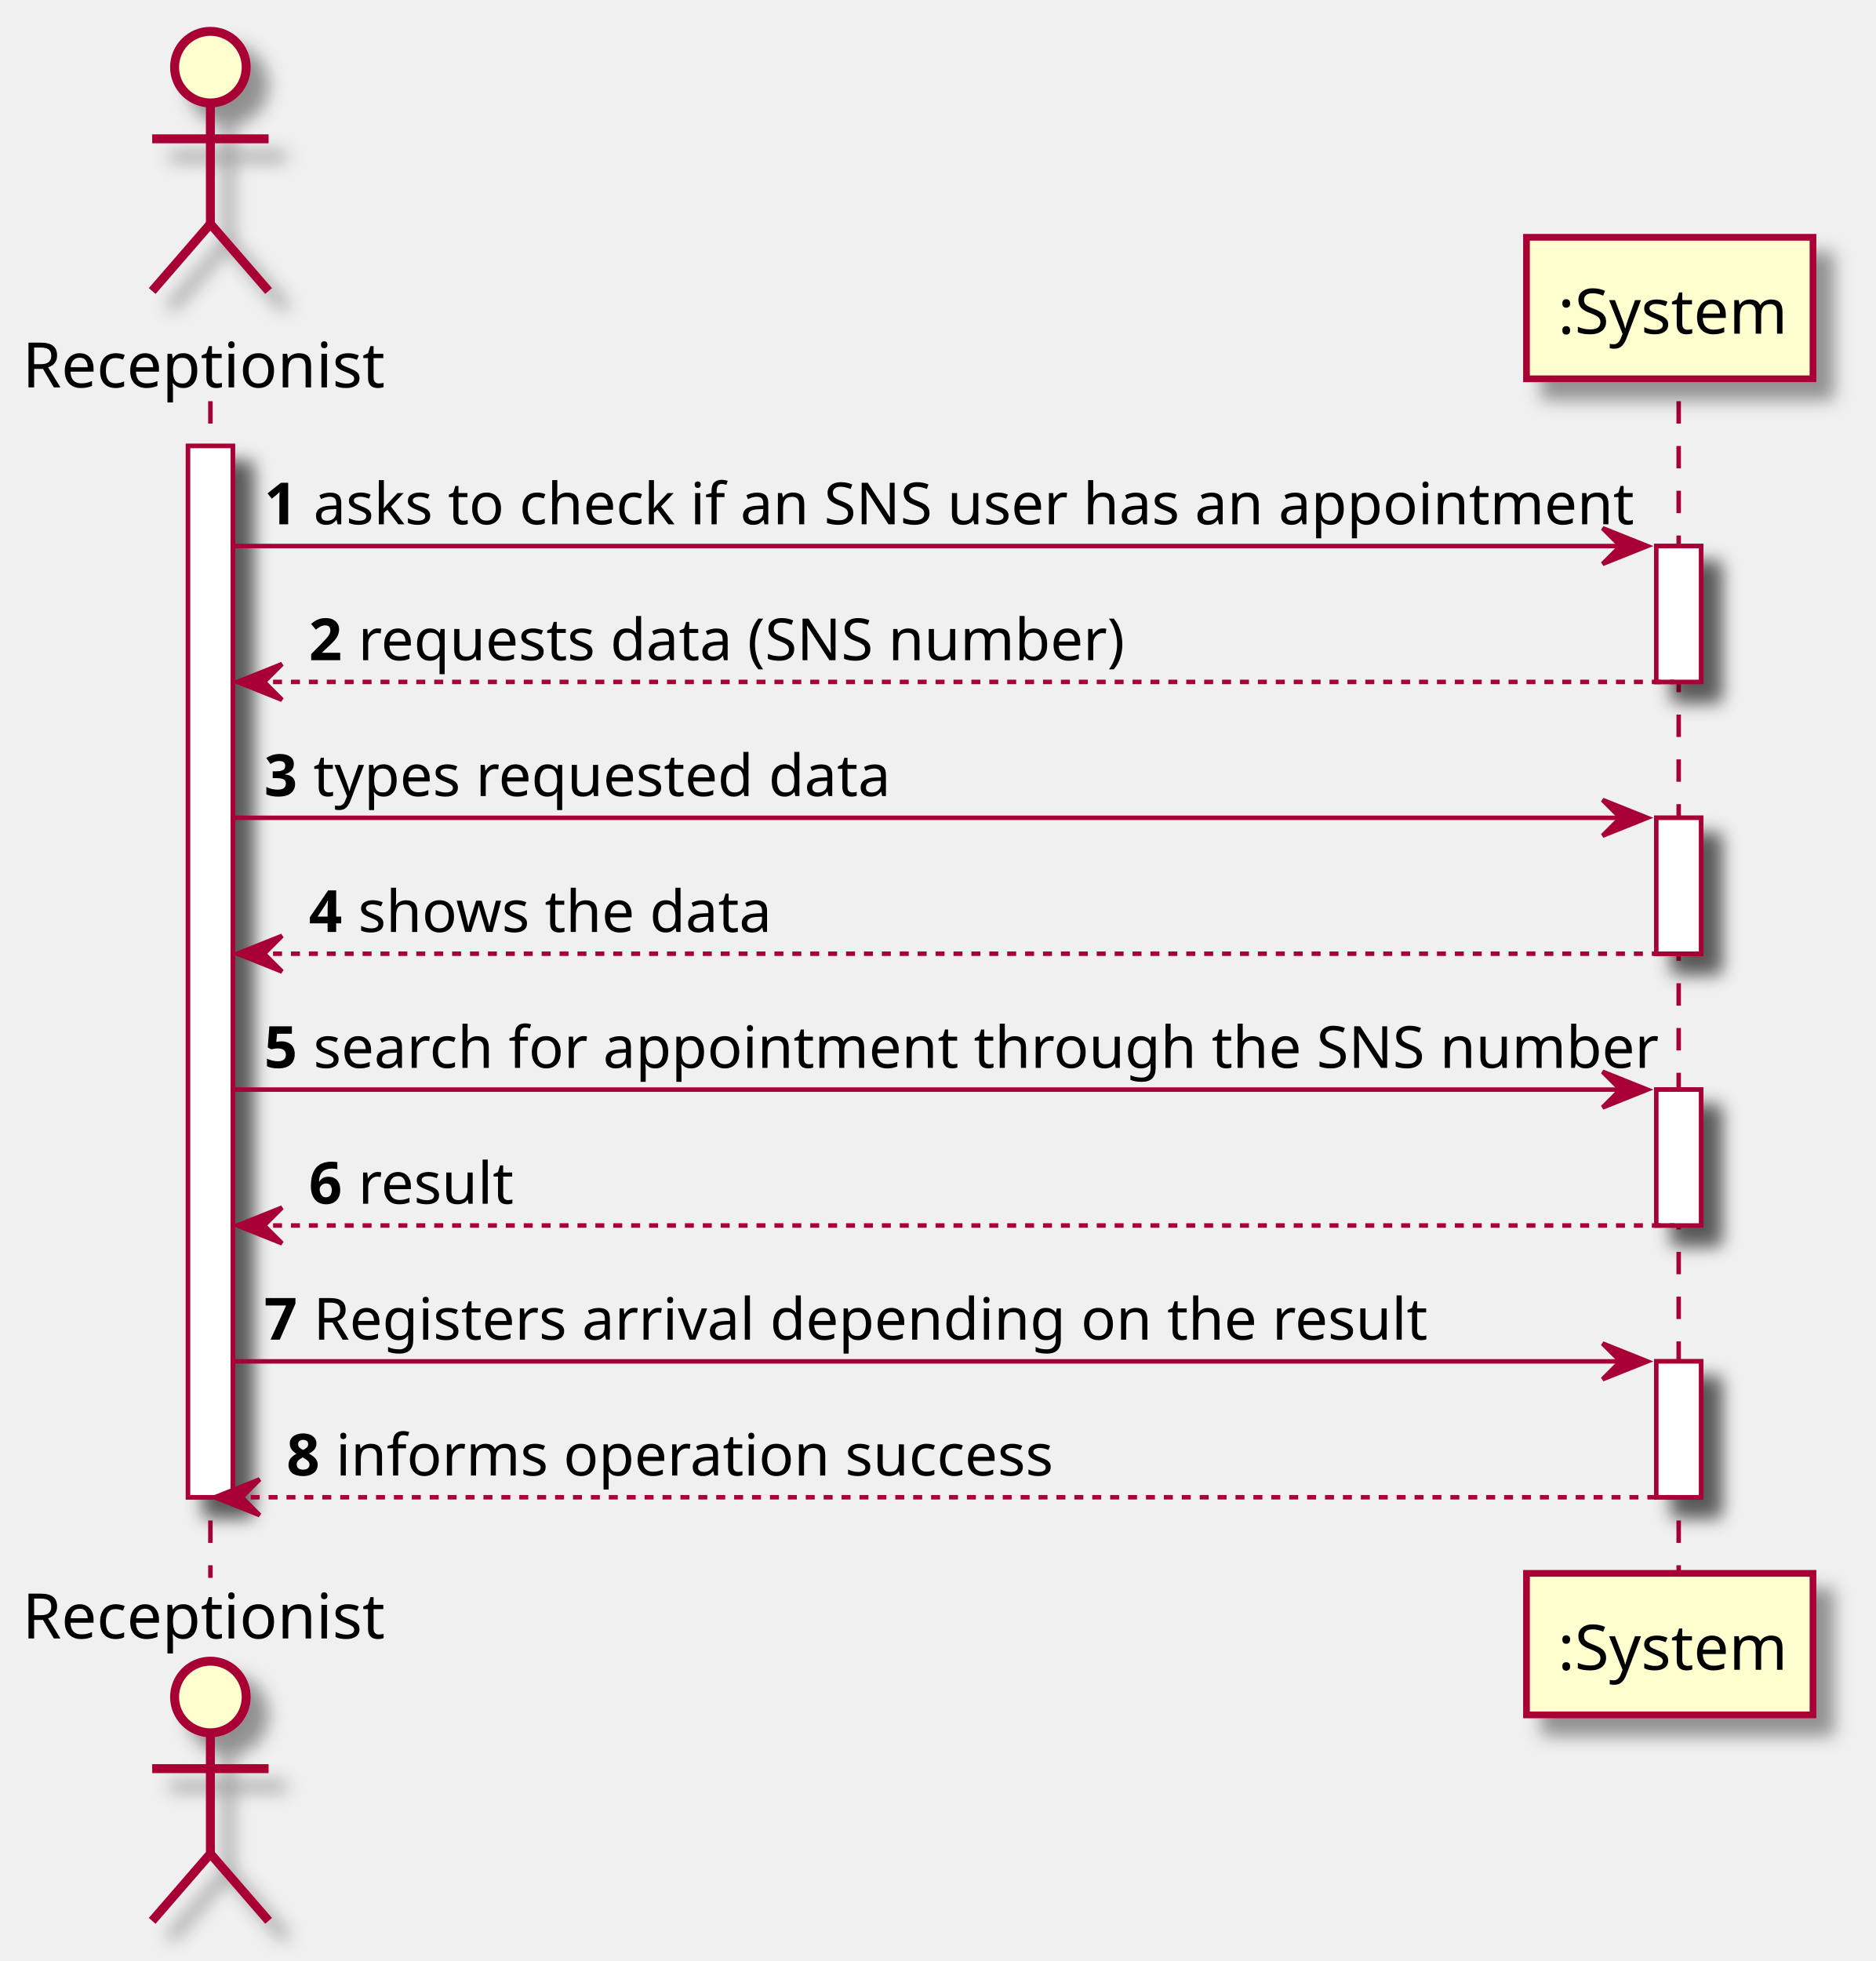
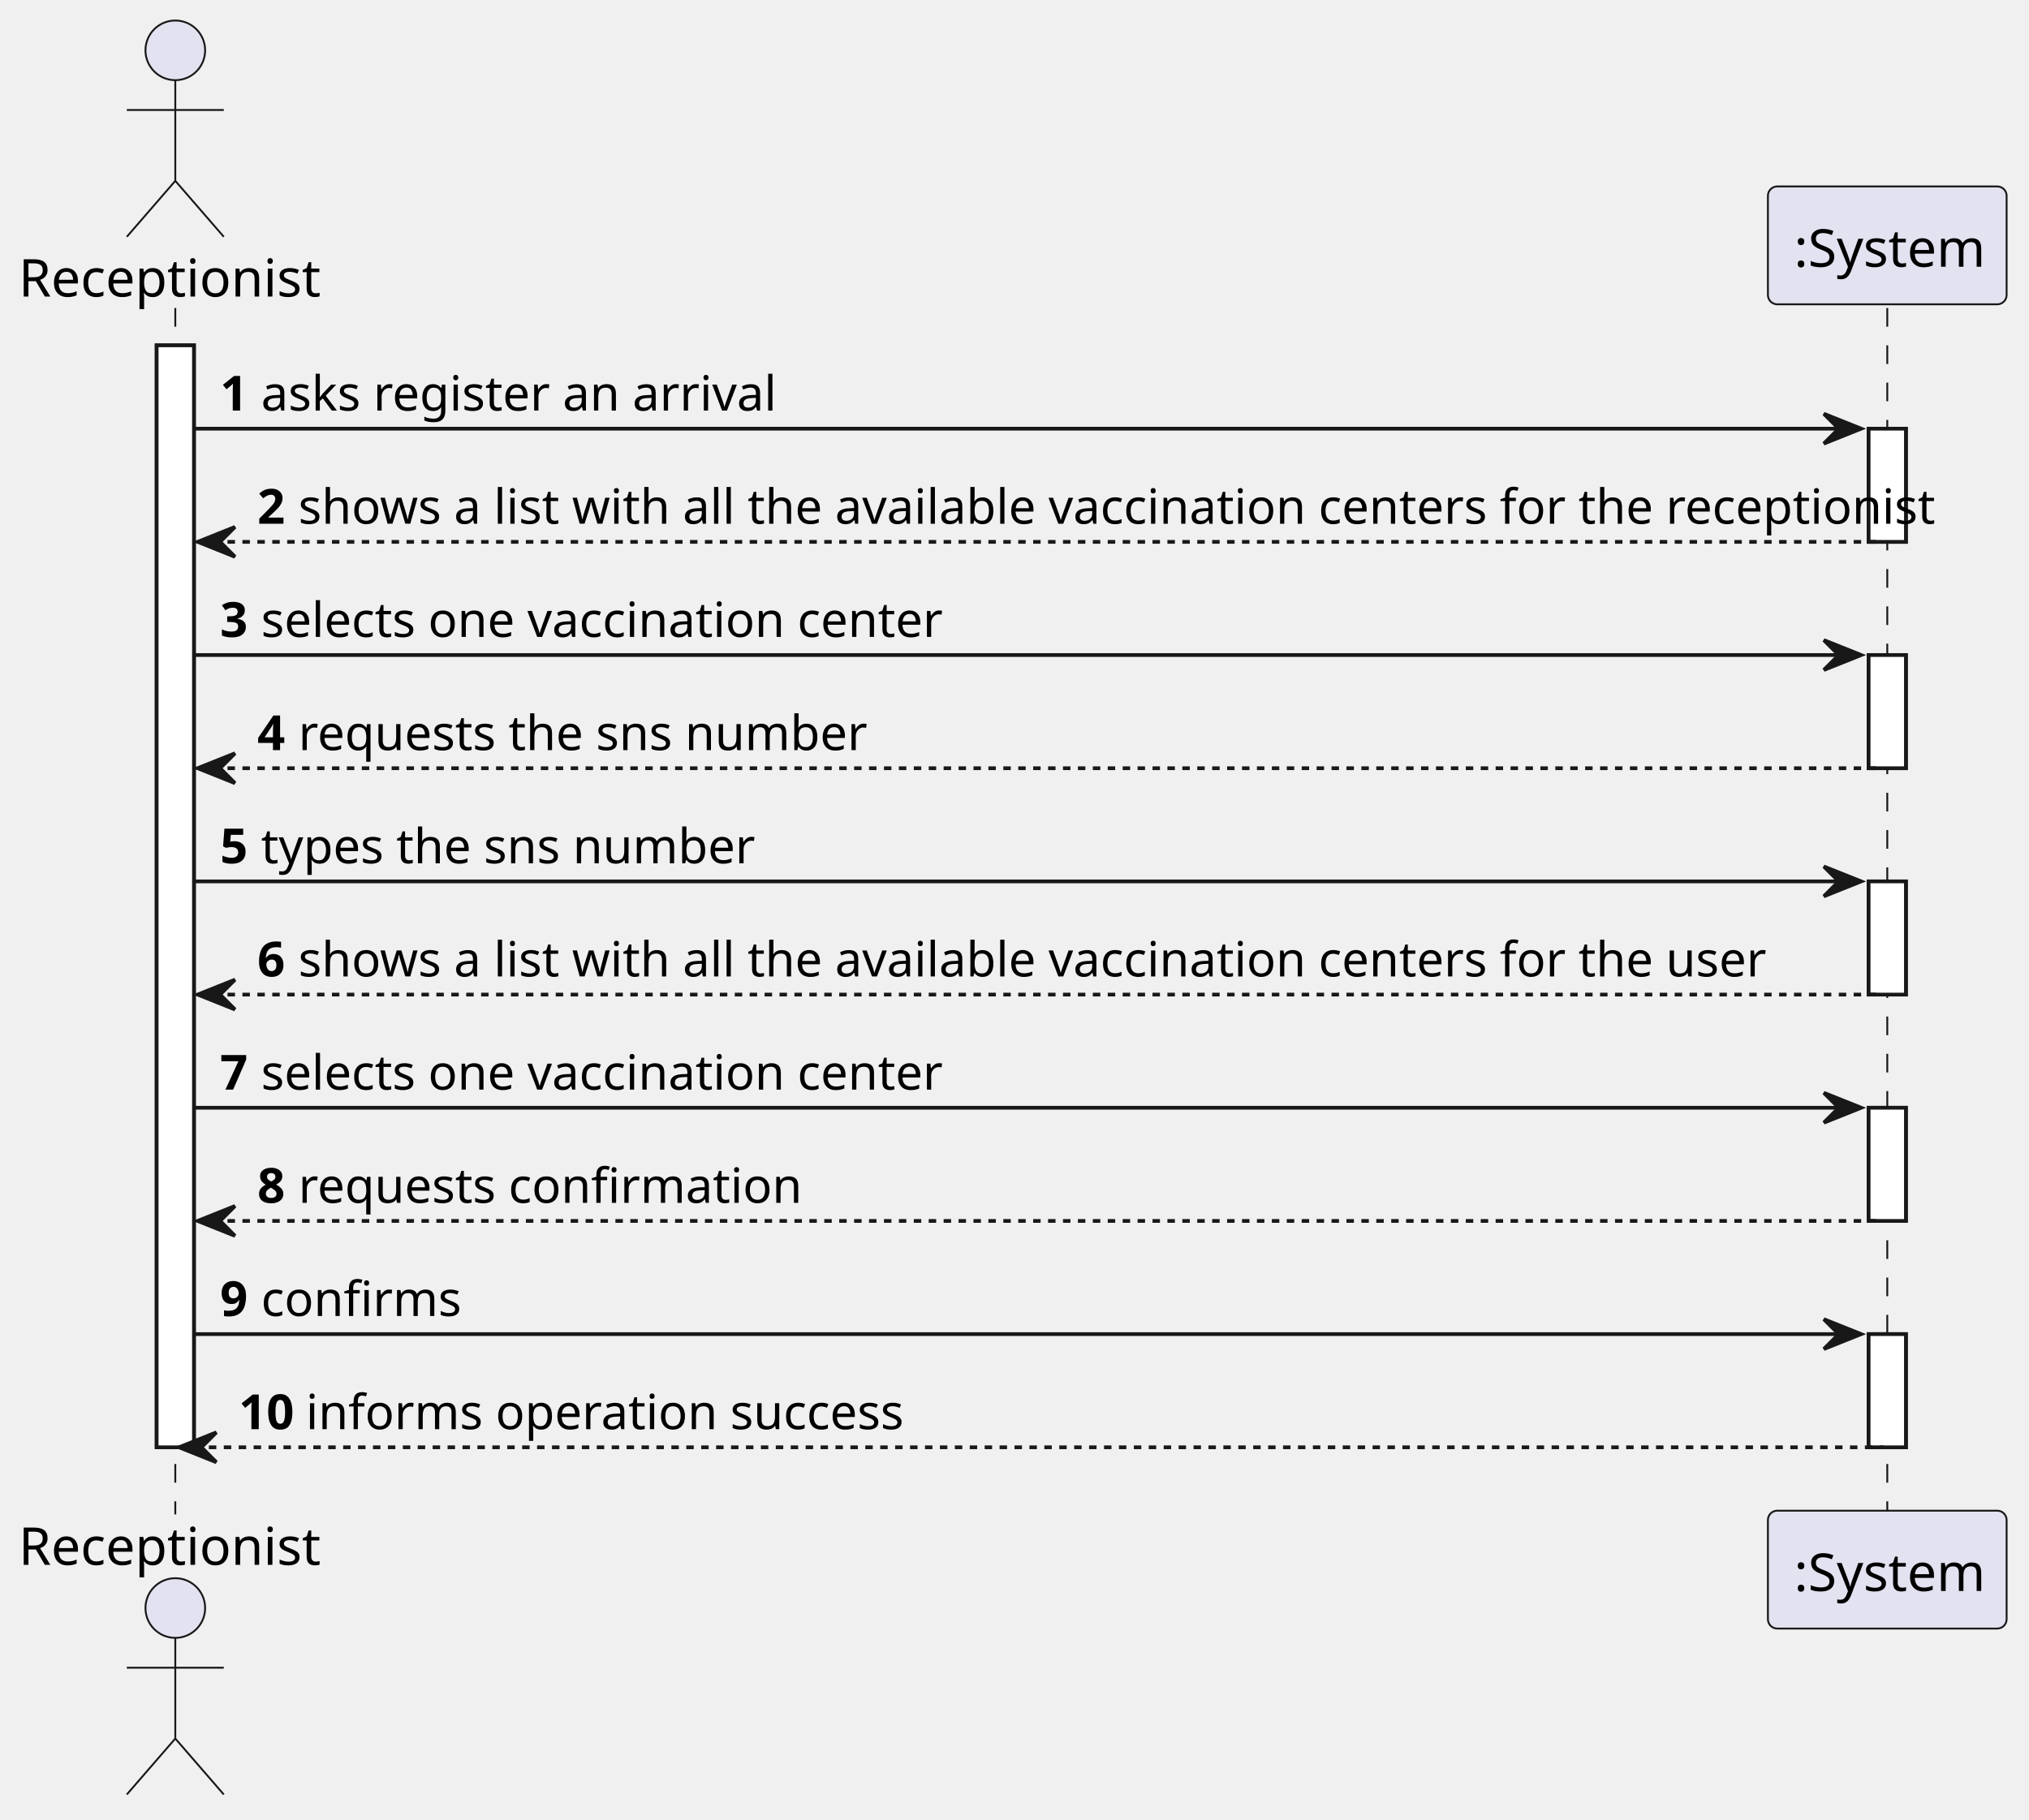
- <svg xmlns="http://www.w3.org/2000/svg" contentScriptType="application/ecmascript" contentStyleType="text/css" height="438px" preserveAspectRatio="none" style="width:419px;height:438px;background:#FFFFFF;" version="1.1" viewBox="0 0 419 438" width="419px" zoomAndPan="magnify">
-   <defs>
-     <filter height="300%" id="fiht24pkbn1w2" width="300%" x="-1" y="-1">
-       <feGaussianBlur result="blurOut" stdDeviation="2.0" />
-       <feColorMatrix in="blurOut" result="blurOut2" type="matrix" values="0 0 0 0 0 0 0 0 0 0 0 0 0 0 0 0 0 0 .4 0" />
-       <feOffset dx="4.0" dy="4.0" in="blurOut2" result="blurOut3" />
-       <feBlend in="SourceGraphic" in2="blurOut3" mode="normal" />
-     </filter>
-   </defs>
+ <svg xmlns="http://www.w3.org/2000/svg" contentStyleType="text/css" height="488px" preserveAspectRatio="none" style="width:544px;height:488px;background:#FFFFFF;" version="1.1" viewBox="0 0 544 488" width="544px" zoomAndPan="magnify">
+   <defs />
  <g>
-     <rect fill="#FFFFFF" filter="url(#fiht24pkbn1w2)" height="234.812" style="stroke:#A80036;stroke-width:1.0;" width="10" x="42" y="99.609" />
-     <rect fill="#FFFFFF" filter="url(#fiht24pkbn1w2)" height="30.352" style="stroke:#A80036;stroke-width:1.0;" width="10" x="370" y="121.961" />
-     <rect fill="#FFFFFF" filter="url(#fiht24pkbn1w2)" height="30.352" style="stroke:#A80036;stroke-width:1.0;" width="10" x="370" y="182.664" />
-     <rect fill="#FFFFFF" filter="url(#fiht24pkbn1w2)" height="30.352" style="stroke:#A80036;stroke-width:1.0;" width="10" x="370" y="243.367" />
-     <rect fill="#FFFFFF" filter="url(#fiht24pkbn1w2)" height="30.352" style="stroke:#A80036;stroke-width:1.0;" width="10" x="370" y="304.07" />
-     <line style="stroke:#A80036;stroke-width:1.0;stroke-dasharray:5.0,5.0;" x1="47" x2="47" y1="89.609" y2="352.422" />
-     <line style="stroke:#A80036;stroke-width:1.0;stroke-dasharray:5.0,5.0;" x1="375" x2="375" y1="89.609" y2="352.422" />
-     <text fill="#000000" font-family="sans-serif" font-size="14" lengthAdjust="spacing" textLength="78" x="5" y="86.533">Receptionist</text>
-     <ellipse cx="47" cy="15" fill="#FEFECE" filter="url(#fiht24pkbn1w2)" rx="8" ry="8" style="stroke:#A80036;stroke-width:2.0;" />
-     <path d="M47,23 L47,50 M34,31 L60,31 M47,50 L34,65 M47,50 L60,65 " fill="none" filter="url(#fiht24pkbn1w2)" style="stroke:#A80036;stroke-width:2.0;" />
-     <text fill="#000000" font-family="sans-serif" font-size="14" lengthAdjust="spacing" textLength="78" x="5" y="365.955">Receptionist</text>
-     <ellipse cx="47" cy="379.031" fill="#FEFECE" filter="url(#fiht24pkbn1w2)" rx="8" ry="8" style="stroke:#A80036;stroke-width:2.0;" />
-     <path d="M47,387.031 L47,414.031 M34,395.031 L60,395.031 M47,414.031 L34,429.031 M47,414.031 L60,429.031 " fill="none" filter="url(#fiht24pkbn1w2)" style="stroke:#A80036;stroke-width:2.0;" />
-     <rect fill="#FEFECE" filter="url(#fiht24pkbn1w2)" height="31.609" style="stroke:#A80036;stroke-width:1.5;" width="64" x="341" y="53" />
-     <text fill="#000000" font-family="sans-serif" font-size="14" lengthAdjust="spacing" textLength="50" x="348" y="74.533">:System</text>
-     <rect fill="#FEFECE" filter="url(#fiht24pkbn1w2)" height="31.609" style="stroke:#A80036;stroke-width:1.5;" width="64" x="341" y="351.422" />
-     <text fill="#000000" font-family="sans-serif" font-size="14" lengthAdjust="spacing" textLength="50" x="348" y="372.955">:System</text>
-     <rect fill="#FFFFFF" filter="url(#fiht24pkbn1w2)" height="234.812" style="stroke:#A80036;stroke-width:1.0;" width="10" x="42" y="99.609" />
-     <rect fill="#FFFFFF" filter="url(#fiht24pkbn1w2)" height="30.352" style="stroke:#A80036;stroke-width:1.0;" width="10" x="370" y="121.961" />
-     <rect fill="#FFFFFF" filter="url(#fiht24pkbn1w2)" height="30.352" style="stroke:#A80036;stroke-width:1.0;" width="10" x="370" y="182.664" />
-     <rect fill="#FFFFFF" filter="url(#fiht24pkbn1w2)" height="30.352" style="stroke:#A80036;stroke-width:1.0;" width="10" x="370" y="243.367" />
-     <rect fill="#FFFFFF" filter="url(#fiht24pkbn1w2)" height="30.352" style="stroke:#A80036;stroke-width:1.0;" width="10" x="370" y="304.07" />
-     <polygon fill="#A80036" points="358,117.961,368,121.961,358,125.961,362,121.961" style="stroke:#A80036;stroke-width:1.0;" />
-     <line style="stroke:#A80036;stroke-width:1.0;" x1="52" x2="364" y1="121.961" y2="121.961" />
-     <text fill="#000000" font-family="sans-serif" font-size="13" font-weight="bold" lengthAdjust="spacing" textLength="7" x="59" y="117.105">1</text>
-     <text fill="#000000" font-family="sans-serif" font-size="13" lengthAdjust="spacing" textLength="288" x="70" y="117.105">asks to check if an SNS user has an appointment</text>
-     <polygon fill="#A80036" points="63,148.312,53,152.312,63,156.312,59,152.312" style="stroke:#A80036;stroke-width:1.0;" />
-     <line style="stroke:#A80036;stroke-width:1.0;stroke-dasharray:2.0,2.0;" x1="57" x2="374" y1="152.312" y2="152.312" />
-     <text fill="#000000" font-family="sans-serif" font-size="13" font-weight="bold" lengthAdjust="spacing" textLength="7" x="69" y="147.456">2</text>
-     <text fill="#000000" font-family="sans-serif" font-size="13" lengthAdjust="spacing" textLength="165" x="80" y="147.456">requests data (SNS number)</text>
-     <polygon fill="#A80036" points="358,178.664,368,182.664,358,186.664,362,182.664" style="stroke:#A80036;stroke-width:1.0;" />
-     <line style="stroke:#A80036;stroke-width:1.0;" x1="52" x2="364" y1="182.664" y2="182.664" />
-     <text fill="#000000" font-family="sans-serif" font-size="13" font-weight="bold" lengthAdjust="spacing" textLength="7" x="59" y="177.808">3</text>
-     <text fill="#000000" font-family="sans-serif" font-size="13" lengthAdjust="spacing" textLength="122" x="70" y="177.808">types requested data</text>
-     <polygon fill="#A80036" points="63,209.016,53,213.016,63,217.016,59,213.016" style="stroke:#A80036;stroke-width:1.0;" />
-     <line style="stroke:#A80036;stroke-width:1.0;stroke-dasharray:2.0,2.0;" x1="57" x2="374" y1="213.016" y2="213.016" />
-     <text fill="#000000" font-family="sans-serif" font-size="13" font-weight="bold" lengthAdjust="spacing" textLength="7" x="69" y="208.159">4</text>
-     <text fill="#000000" font-family="sans-serif" font-size="13" lengthAdjust="spacing" textLength="88" x="80" y="208.159">shows the data</text>
-     <polygon fill="#A80036" points="358,239.367,368,243.367,358,247.367,362,243.367" style="stroke:#A80036;stroke-width:1.0;" />
-     <line style="stroke:#A80036;stroke-width:1.0;" x1="52" x2="364" y1="243.367" y2="243.367" />
-     <text fill="#000000" font-family="sans-serif" font-size="13" font-weight="bold" lengthAdjust="spacing" textLength="7" x="59" y="238.511">5</text>
-     <text fill="#000000" font-family="sans-serif" font-size="13" lengthAdjust="spacing" textLength="279" x="70" y="238.511">search for appointment through the SNS number</text>
-     <polygon fill="#A80036" points="63,269.719,53,273.719,63,277.719,59,273.719" style="stroke:#A80036;stroke-width:1.0;" />
-     <line style="stroke:#A80036;stroke-width:1.0;stroke-dasharray:2.0,2.0;" x1="57" x2="374" y1="273.719" y2="273.719" />
-     <text fill="#000000" font-family="sans-serif" font-size="13" font-weight="bold" lengthAdjust="spacing" textLength="7" x="69" y="268.862">6</text>
-     <text fill="#000000" font-family="sans-serif" font-size="13" lengthAdjust="spacing" textLength="32" x="80" y="268.862">result</text>
-     <polygon fill="#A80036" points="358,300.07,368,304.07,358,308.07,362,304.07" style="stroke:#A80036;stroke-width:1.0;" />
-     <line style="stroke:#A80036;stroke-width:1.0;" x1="52" x2="364" y1="304.07" y2="304.07" />
-     <text fill="#000000" font-family="sans-serif" font-size="13" font-weight="bold" lengthAdjust="spacing" textLength="7" x="59" y="299.214">7</text>
-     <text fill="#000000" font-family="sans-serif" font-size="13" lengthAdjust="spacing" textLength="231" x="70" y="299.214">Registers arrival depending on the result</text>
-     <polygon fill="#A80036" points="58,330.422,48,334.422,58,338.422,54,334.422" style="stroke:#A80036;stroke-width:1.0;" />
-     <line style="stroke:#A80036;stroke-width:1.0;stroke-dasharray:2.0,2.0;" x1="52" x2="374" y1="334.422" y2="334.422" />
-     <text fill="#000000" font-family="sans-serif" font-size="13" font-weight="bold" lengthAdjust="spacing" textLength="7" x="64" y="329.565">8</text>
-     <text fill="#000000" font-family="sans-serif" font-size="13" lengthAdjust="spacing" textLength="152" x="75" y="329.565">informs operation success</text>
+     <rect fill="#FFFFFF" height="295.516" style="stroke:#181818;stroke-width:1.0;" width="10" x="42" y="92.609" />
+     <rect fill="#FFFFFF" height="30.352" style="stroke:#181818;stroke-width:1.0;" width="10" x="501" y="114.961" />
+     <rect fill="#FFFFFF" height="30.352" style="stroke:#181818;stroke-width:1.0;" width="10" x="501" y="175.664" />
+     <rect fill="#FFFFFF" height="30.352" style="stroke:#181818;stroke-width:1.0;" width="10" x="501" y="236.367" />
+     <rect fill="#FFFFFF" height="30.352" style="stroke:#181818;stroke-width:1.0;" width="10" x="501" y="297.07" />
+     <rect fill="#FFFFFF" height="30.352" style="stroke:#181818;stroke-width:1.0;" width="10" x="501" y="357.773" />
+     <line style="stroke:#181818;stroke-width:0.5;stroke-dasharray:5.0,5.0;" x1="47" x2="47" y1="82.609" y2="406.125" />
+     <line style="stroke:#181818;stroke-width:0.5;stroke-dasharray:5.0,5.0;" x1="506" x2="506" y1="82.609" y2="406.125" />
+     <text fill="#000000" font-family="sans-serif" font-size="14" lengthAdjust="spacing" textLength="78" x="5" y="79.533">Receptionist</text>
+     <ellipse cx="47" cy="13.5" fill="#E2E2F0" rx="8" ry="8" style="stroke:#181818;stroke-width:0.5;" />
+     <path d="M47,21.5 L47,48.5 M34,29.5 L60,29.5 M47,48.5 L34,63.5 M47,48.5 L60,63.5 " fill="none" style="stroke:#181818;stroke-width:0.5;" />
+     <text fill="#000000" font-family="sans-serif" font-size="14" lengthAdjust="spacing" textLength="78" x="5" y="419.658">Receptionist</text>
+     <ellipse cx="47" cy="431.234" fill="#E2E2F0" rx="8" ry="8" style="stroke:#181818;stroke-width:0.5;" />
+     <path d="M47,439.234 L47,466.234 M34,447.234 L60,447.234 M47,466.234 L34,481.234 M47,466.234 L60,481.234 " fill="none" style="stroke:#181818;stroke-width:0.5;" />
+     <rect fill="#E2E2F0" height="31.609" rx="2.5" ry="2.5" style="stroke:#181818;stroke-width:0.5;" width="64" x="474" y="50" />
+     <text fill="#000000" font-family="sans-serif" font-size="14" lengthAdjust="spacing" textLength="50" x="481" y="71.533">:System</text>
+     <rect fill="#E2E2F0" height="31.609" rx="2.5" ry="2.5" style="stroke:#181818;stroke-width:0.5;" width="64" x="474" y="405.125" />
+     <text fill="#000000" font-family="sans-serif" font-size="14" lengthAdjust="spacing" textLength="50" x="481" y="426.658">:System</text>
+     <rect fill="#FFFFFF" height="295.516" style="stroke:#181818;stroke-width:1.0;" width="10" x="42" y="92.609" />
+     <rect fill="#FFFFFF" height="30.352" style="stroke:#181818;stroke-width:1.0;" width="10" x="501" y="114.961" />
+     <rect fill="#FFFFFF" height="30.352" style="stroke:#181818;stroke-width:1.0;" width="10" x="501" y="175.664" />
+     <rect fill="#FFFFFF" height="30.352" style="stroke:#181818;stroke-width:1.0;" width="10" x="501" y="236.367" />
+     <rect fill="#FFFFFF" height="30.352" style="stroke:#181818;stroke-width:1.0;" width="10" x="501" y="297.07" />
+     <rect fill="#FFFFFF" height="30.352" style="stroke:#181818;stroke-width:1.0;" width="10" x="501" y="357.773" />
+     <polygon fill="#181818" points="489,110.961,499,114.961,489,118.961,493,114.961" style="stroke:#181818;stroke-width:1.0;" />
+     <line style="stroke:#181818;stroke-width:1.0;" x1="52" x2="495" y1="114.961" y2="114.961" />
+     <text fill="#000000" font-family="sans-serif" font-size="13" font-weight="bold" lengthAdjust="spacing" textLength="7" x="59" y="110.105">1</text>
+     <text fill="#000000" font-family="sans-serif" font-size="13" lengthAdjust="spacing" textLength="130" x="70" y="110.105">asks register an arrival</text>
+     <polygon fill="#181818" points="63,141.312,53,145.312,63,149.312,59,145.312" style="stroke:#181818;stroke-width:1.0;" />
+     <line style="stroke:#181818;stroke-width:1.0;stroke-dasharray:2.0,2.0;" x1="57" x2="505" y1="145.312" y2="145.312" />
+     <text fill="#000000" font-family="sans-serif" font-size="13" font-weight="bold" lengthAdjust="spacing" textLength="7" x="69" y="140.456">2</text>
+     <text fill="#000000" font-family="sans-serif" font-size="13" lengthAdjust="spacing" textLength="414" x="80" y="140.456">shows a list with all the available vaccination centers for the receptionist</text>
+     <polygon fill="#181818" points="489,171.664,499,175.664,489,179.664,493,175.664" style="stroke:#181818;stroke-width:1.0;" />
+     <line style="stroke:#181818;stroke-width:1.0;" x1="52" x2="495" y1="175.664" y2="175.664" />
+     <text fill="#000000" font-family="sans-serif" font-size="13" font-weight="bold" lengthAdjust="spacing" textLength="7" x="59" y="170.808">3</text>
+     <text fill="#000000" font-family="sans-serif" font-size="13" lengthAdjust="spacing" textLength="175" x="70" y="170.808">selects one vaccination center</text>
+     <polygon fill="#181818" points="63,202.016,53,206.016,63,210.016,59,206.016" style="stroke:#181818;stroke-width:1.0;" />
+     <line style="stroke:#181818;stroke-width:1.0;stroke-dasharray:2.0,2.0;" x1="57" x2="505" y1="206.016" y2="206.016" />
+     <text fill="#000000" font-family="sans-serif" font-size="13" font-weight="bold" lengthAdjust="spacing" textLength="7" x="69" y="201.159">4</text>
+     <text fill="#000000" font-family="sans-serif" font-size="13" lengthAdjust="spacing" textLength="144" x="80" y="201.159">requests the sns number</text>
+     <polygon fill="#181818" points="489,232.367,499,236.367,489,240.367,493,236.367" style="stroke:#181818;stroke-width:1.0;" />
+     <line style="stroke:#181818;stroke-width:1.0;" x1="52" x2="495" y1="236.367" y2="236.367" />
+     <text fill="#000000" font-family="sans-serif" font-size="13" font-weight="bold" lengthAdjust="spacing" textLength="7" x="59" y="231.511">5</text>
+     <text fill="#000000" font-family="sans-serif" font-size="13" lengthAdjust="spacing" textLength="126" x="70" y="231.511">types the sns number</text>
+     <polygon fill="#181818" points="63,262.719,53,266.719,63,270.719,59,266.719" style="stroke:#181818;stroke-width:1.0;" />
+     <line style="stroke:#181818;stroke-width:1.0;stroke-dasharray:2.0,2.0;" x1="57" x2="505" y1="266.719" y2="266.719" />
+     <text fill="#000000" font-family="sans-serif" font-size="13" font-weight="bold" lengthAdjust="spacing" textLength="7" x="69" y="261.862">6</text>
+     <text fill="#000000" font-family="sans-serif" font-size="13" lengthAdjust="spacing" textLength="372" x="80" y="261.862">shows a list with all the available vaccination centers for the user</text>
+     <polygon fill="#181818" points="489,293.07,499,297.07,489,301.07,493,297.07" style="stroke:#181818;stroke-width:1.0;" />
+     <line style="stroke:#181818;stroke-width:1.0;" x1="52" x2="495" y1="297.07" y2="297.07" />
+     <text fill="#000000" font-family="sans-serif" font-size="13" font-weight="bold" lengthAdjust="spacing" textLength="7" x="59" y="292.214">7</text>
+     <text fill="#000000" font-family="sans-serif" font-size="13" lengthAdjust="spacing" textLength="175" x="70" y="292.214">selects one vaccination center</text>
+     <polygon fill="#181818" points="63,323.422,53,327.422,63,331.422,59,327.422" style="stroke:#181818;stroke-width:1.0;" />
+     <line style="stroke:#181818;stroke-width:1.0;stroke-dasharray:2.0,2.0;" x1="57" x2="505" y1="327.422" y2="327.422" />
+     <text fill="#000000" font-family="sans-serif" font-size="13" font-weight="bold" lengthAdjust="spacing" textLength="7" x="69" y="322.565">8</text>
+     <text fill="#000000" font-family="sans-serif" font-size="13" lengthAdjust="spacing" textLength="124" x="80" y="322.565">requests confirmation</text>
+     <polygon fill="#181818" points="489,353.773,499,357.773,489,361.773,493,357.773" style="stroke:#181818;stroke-width:1.0;" />
+     <line style="stroke:#181818;stroke-width:1.0;" x1="52" x2="495" y1="357.773" y2="357.773" />
+     <text fill="#000000" font-family="sans-serif" font-size="13" font-weight="bold" lengthAdjust="spacing" textLength="7" x="59" y="352.917">9</text>
+     <text fill="#000000" font-family="sans-serif" font-size="13" lengthAdjust="spacing" textLength="49" x="70" y="352.917">confirms</text>
+     <polygon fill="#181818" points="58,384.125,48,388.125,58,392.125,54,388.125" style="stroke:#181818;stroke-width:1.0;" />
+     <line style="stroke:#181818;stroke-width:1.0;stroke-dasharray:2.0,2.0;" x1="52" x2="505" y1="388.125" y2="388.125" />
+     <text fill="#000000" font-family="sans-serif" font-size="13" font-weight="bold" lengthAdjust="spacing" textLength="14" x="64" y="383.269">10</text>
+     <text fill="#000000" font-family="sans-serif" font-size="13" lengthAdjust="spacing" textLength="152" x="82" y="383.269">informs operation success</text>
  </g>
</svg>
